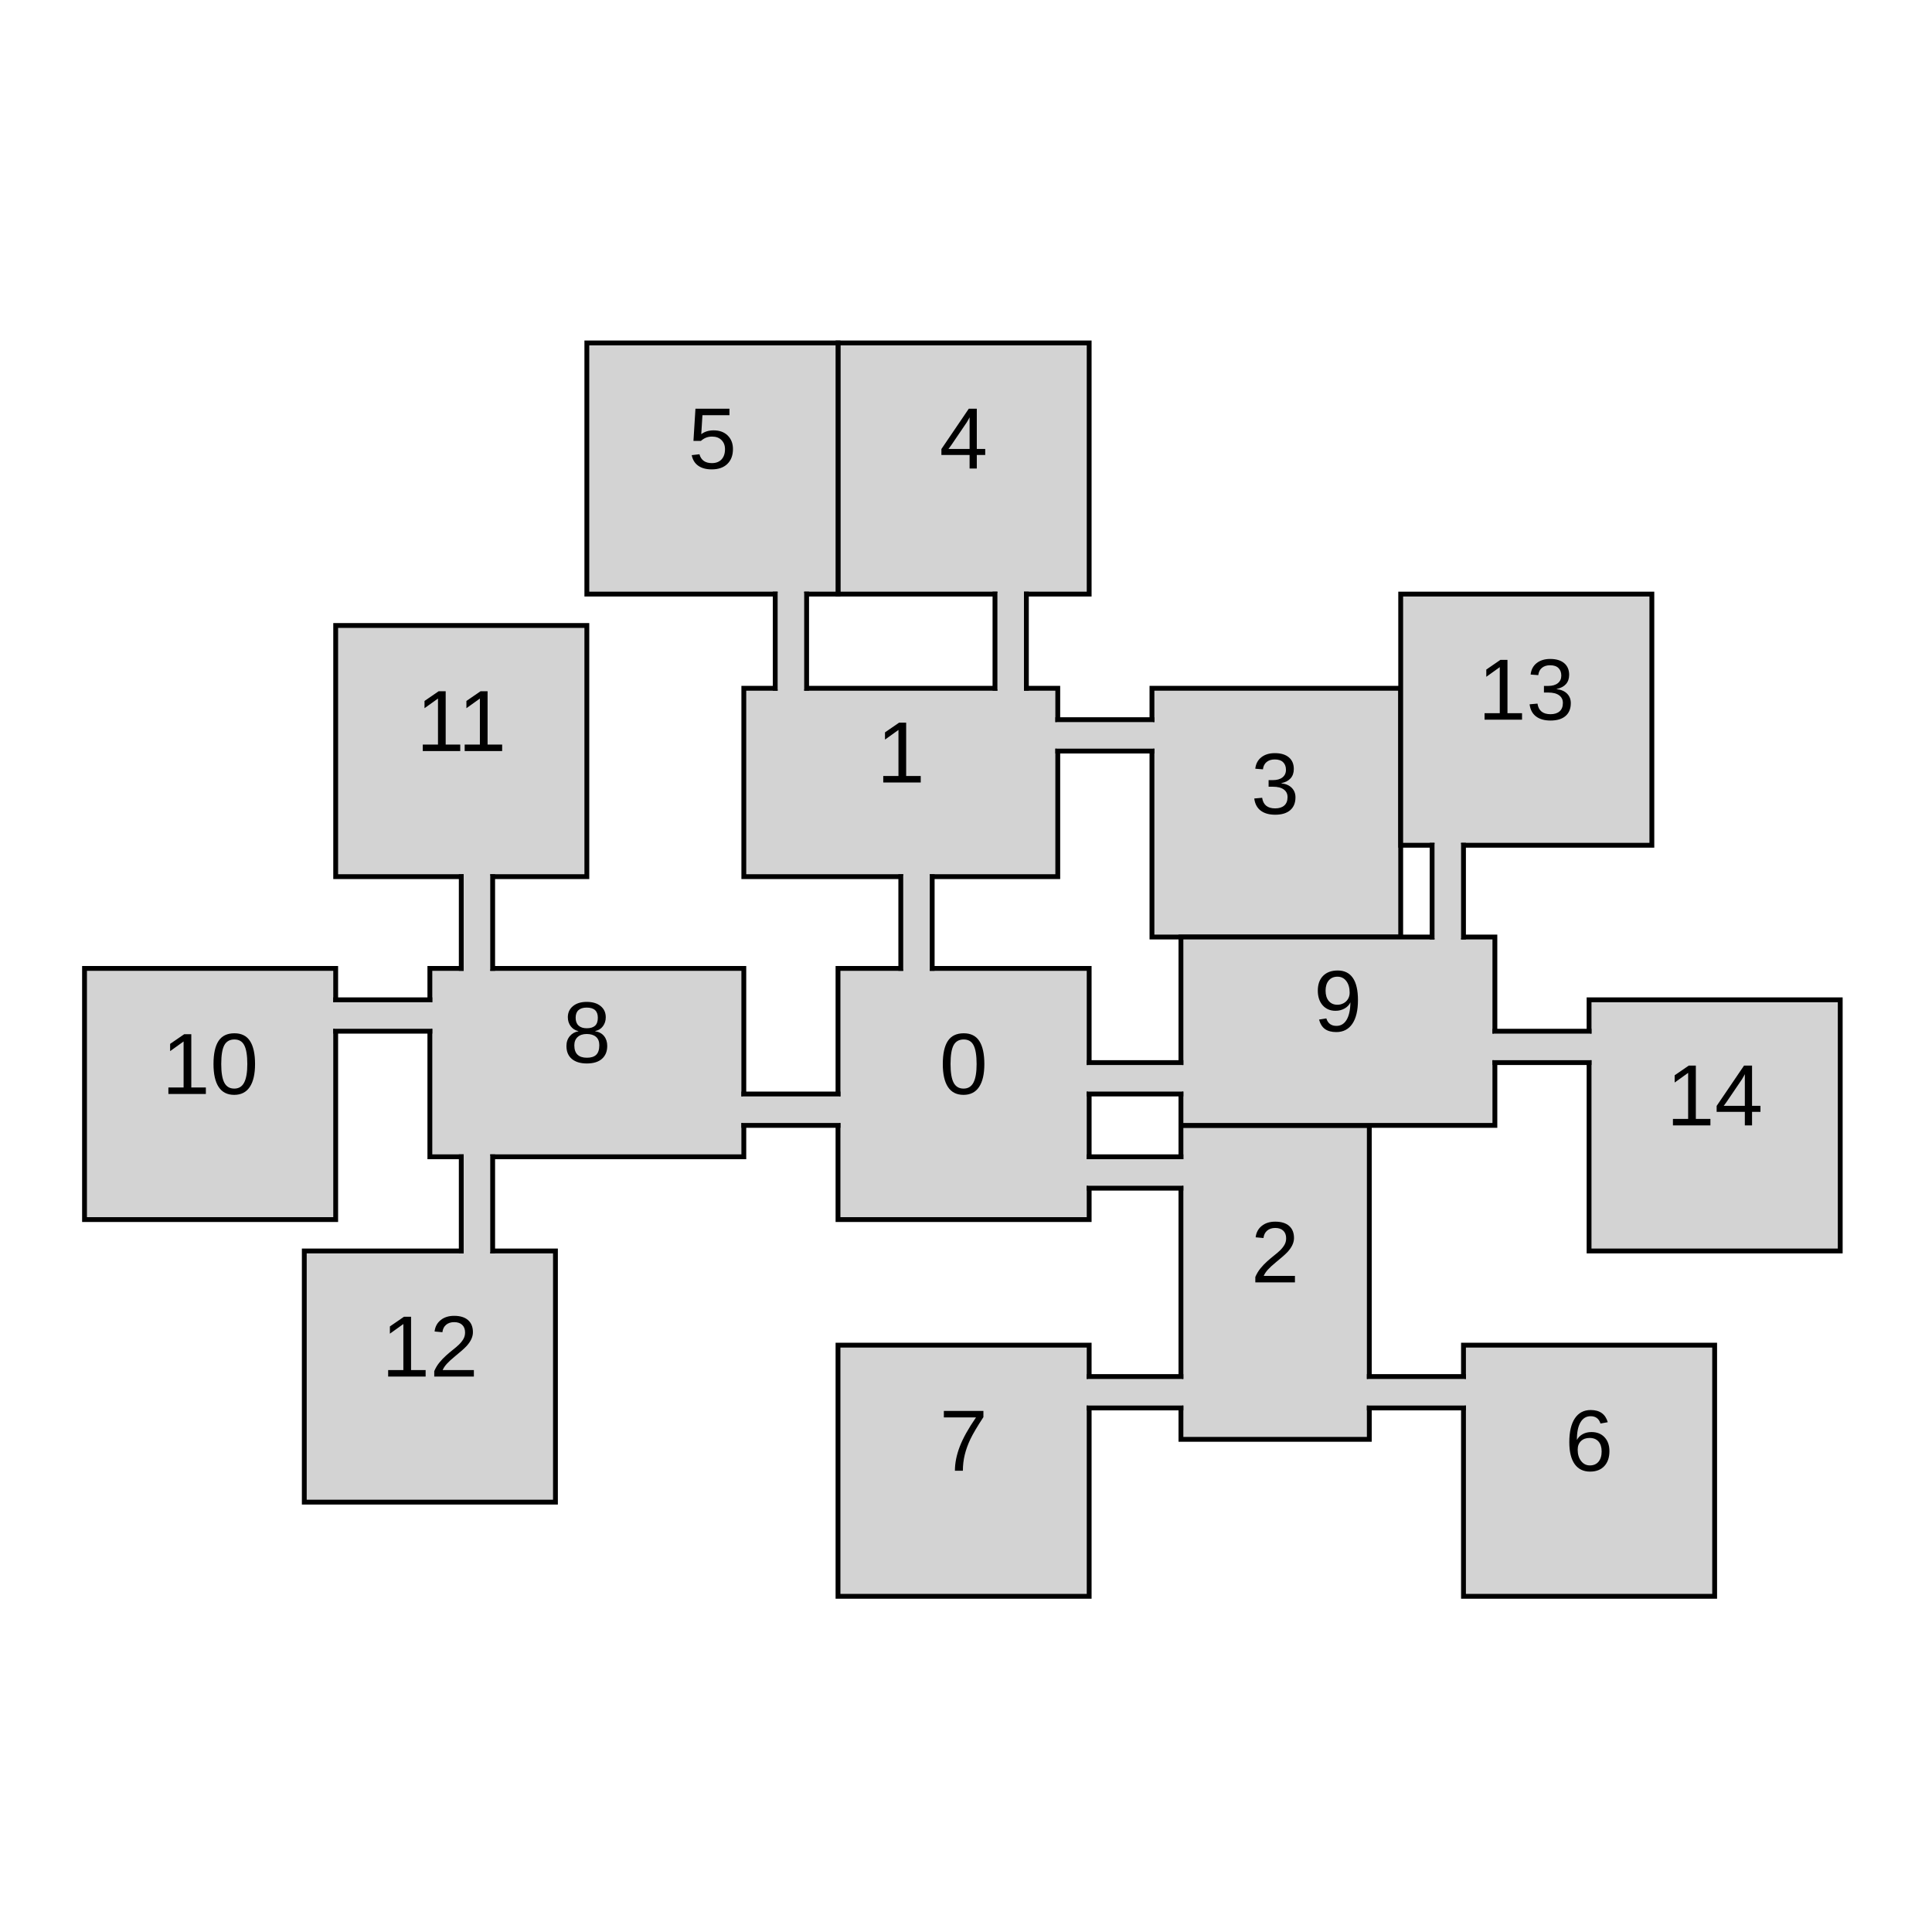
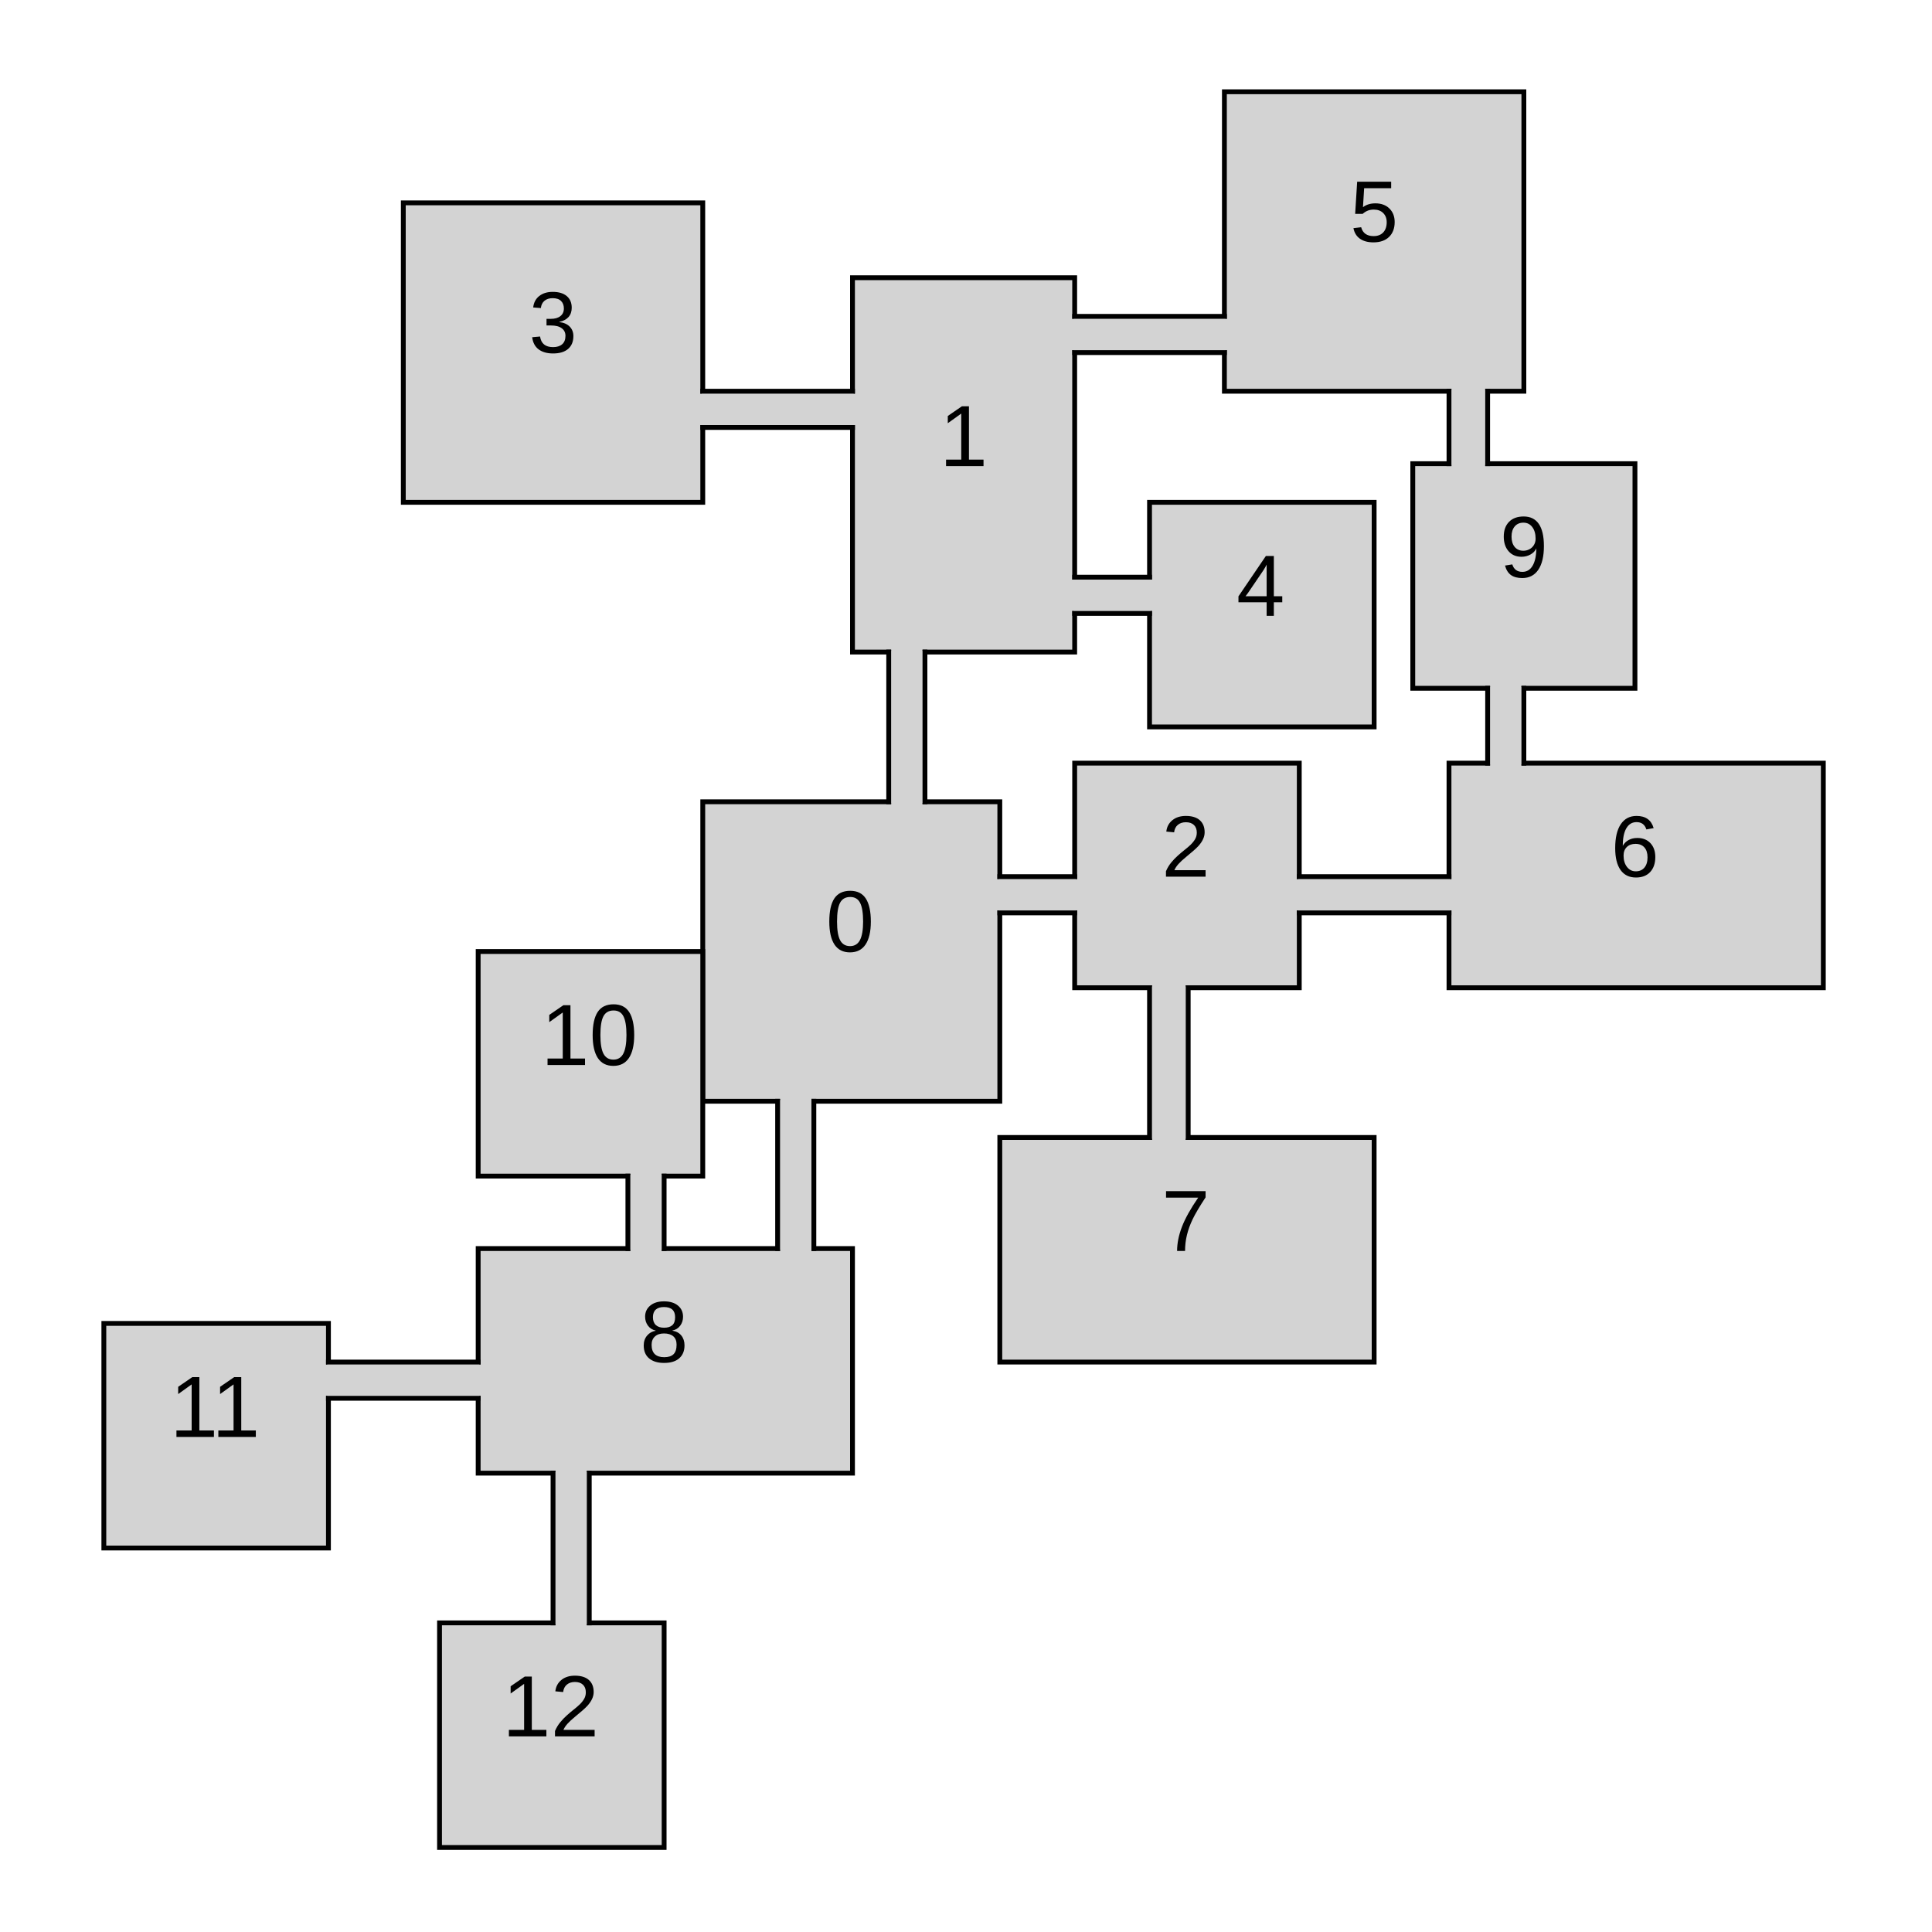
<svg xmlns="http://www.w3.org/2000/svg" viewBox="0 0 800 800">
-   <polygon points="347,401 451,401 451,505 347,505 " style="fill:rgb(211,211,211);stroke:rgb(211,211,211)" />
-   <path d="M 451 505 L 347 505 L 347 466 M 347 453 L 347 401 L 373 401 M 386 401 L 451 401 L 451 440 M 451 453 L 451 479 M 451 492 L 451 505 " fill="none" stroke="black" stroke-linecap="square" stroke-width="2" />
-   <text x="399" y="453" alignment-baseline="middle" text-anchor="middle" style="font-family: arial;" font-size="36">0</text>
-   <polygon points="308,285 438,285 438,363 308,363 " style="fill:rgb(211,211,211);stroke:rgb(211,211,211)" />
-   <path d="M 373 363 L 308 363 L 308 285 L 321 285 M 334 285 L 412 285 M 425 285 L 438 285 L 438 298 M 438 311 L 438 363 L 386 363 M 373 363 " fill="none" stroke="black" stroke-linecap="square" stroke-width="2" />
-   <text x="373" y="324" alignment-baseline="middle" text-anchor="middle" style="font-family: arial;" font-size="36">1</text>
-   <polygon points="489,596 489,466 567,466 567,596 " style="fill:rgb(211,211,211);stroke:rgb(211,211,211)" />
-   <path d="M 567 583 L 567 596 L 489 596 L 489 583 M 489 570 L 489 492 M 489 479 L 489 466 L 567 466 L 567 570 M 567 583 " fill="none" stroke="black" stroke-linecap="square" stroke-width="2" />
-   <text x="528" y="531" alignment-baseline="middle" text-anchor="middle" style="font-family: arial;" font-size="36">2</text>
-   <polygon points="477,388 477,285 580,285 580,388 " style="fill:rgb(211,211,211);stroke:rgb(211,211,211)" />
-   <path d="M 580 285 L 580 388 L 477 388 L 477 311 M 477 298 L 477 285 L 580 285 " fill="none" stroke="black" stroke-linecap="square" stroke-width="2" />
-   <text x="528" y="337" alignment-baseline="middle" text-anchor="middle" style="font-family: arial;" font-size="36">3</text>
-   <polygon points="347,142 451,142 451,246 347,246 " style="fill:rgb(211,211,211);stroke:rgb(211,211,211)" />
-   <path d="M 412 246 L 347 246 L 347 142 L 451 142 L 451 246 L 425 246 M 412 246 " fill="none" stroke="black" stroke-linecap="square" stroke-width="2" />
-   <text x="399" y="194" alignment-baseline="middle" text-anchor="middle" style="font-family: arial;" font-size="36">4</text>
-   <polygon points="243,246 243,142 347,142 347,246 " style="fill:rgb(211,211,211);stroke:rgb(211,211,211)" />
-   <path d="M 347 142 L 347 246 L 334 246 M 321 246 L 243 246 L 243 142 L 347 142 " fill="none" stroke="black" stroke-linecap="square" stroke-width="2" />
-   <text x="295" y="194" alignment-baseline="middle" text-anchor="middle" style="font-family: arial;" font-size="36">5</text>
-   <polygon points="606,557 710,557 710,661 606,661 " style="fill:rgb(211,211,211);stroke:rgb(211,211,211)" />
-   <path d="M 710 661 L 606 661 L 606 583 M 606 570 L 606 557 L 710 557 L 710 661 " fill="none" stroke="black" stroke-linecap="square" stroke-width="2" />
-   <text x="658" y="609" alignment-baseline="middle" text-anchor="middle" style="font-family: arial;" font-size="36">6</text>
-   <polygon points="347,557 451,557 451,661 347,661 " style="fill:rgb(211,211,211);stroke:rgb(211,211,211)" />
-   <path d="M 451 661 L 347 661 L 347 557 L 451 557 L 451 570 M 451 583 L 451 661 " fill="none" stroke="black" stroke-linecap="square" stroke-width="2" />
-   <text x="399" y="609" alignment-baseline="middle" text-anchor="middle" style="font-family: arial;" font-size="36">7</text>
-   <polygon points="178,401 308,401 308,479 178,479 " style="fill:rgb(211,211,211);stroke:rgb(211,211,211)" />
-   <path d="M 191 479 L 178 479 L 178 427 M 178 414 L 178 401 L 191 401 M 204 401 L 308 401 L 308 453 M 308 466 L 308 479 L 204 479 M 191 479 " fill="none" stroke="black" stroke-linecap="square" stroke-width="2" />
-   <text x="243" y="440" alignment-baseline="middle" text-anchor="middle" style="font-family: arial;" font-size="36">8</text>
-   <polygon points="489,388 619,388 619,466 489,466 " style="fill:rgb(211,211,211);stroke:rgb(211,211,211)" />
-   <path d="M 619 466 L 489 466 L 489 453 M 489 440 L 489 388 L 593 388 M 606 388 L 619 388 L 619 427 M 619 440 L 619 466 " fill="none" stroke="black" stroke-linecap="square" stroke-width="2" />
-   <text x="554" y="427" alignment-baseline="middle" text-anchor="middle" style="font-family: arial;" font-size="36">9</text>
-   <polygon points="35,505 35,401 139,401 139,505 " style="fill:rgb(211,211,211);stroke:rgb(211,211,211)" />
-   <path d="M 139 427 L 139 505 L 35 505 L 35 401 L 139 401 L 139 414 M 139 427 " fill="none" stroke="black" stroke-linecap="square" stroke-width="2" />
-   <text x="87" y="453" alignment-baseline="middle" text-anchor="middle" style="font-family: arial;" font-size="36">10</text>
-   <polygon points="139,259 243,259 243,363 139,363 " style="fill:rgb(211,211,211);stroke:rgb(211,211,211)" />
-   <path d="M 191 363 L 139 363 L 139 259 L 243 259 L 243 363 L 204 363 M 191 363 " fill="none" stroke="black" stroke-linecap="square" stroke-width="2" />
-   <text x="191" y="311" alignment-baseline="middle" text-anchor="middle" style="font-family: arial;" font-size="36">11</text>
-   <polygon points="126,518 230,518 230,622 126,622 " style="fill:rgb(211,211,211);stroke:rgb(211,211,211)" />
-   <path d="M 230 622 L 126 622 L 126 518 L 191 518 M 204 518 L 230 518 L 230 622 " fill="none" stroke="black" stroke-linecap="square" stroke-width="2" />
-   <text x="178" y="570" alignment-baseline="middle" text-anchor="middle" style="font-family: arial;" font-size="36">12</text>
-   <polygon points="580,246 684,246 684,350 580,350 " style="fill:rgb(211,211,211);stroke:rgb(211,211,211)" />
-   <path d="M 593 350 L 580 350 L 580 246 L 684 246 L 684 350 L 606 350 M 593 350 " fill="none" stroke="black" stroke-linecap="square" stroke-width="2" />
-   <text x="632" y="298" alignment-baseline="middle" text-anchor="middle" style="font-family: arial;" font-size="36">13</text>
-   <polygon points="658,518 658,414 762,414 762,518 " style="fill:rgb(211,211,211);stroke:rgb(211,211,211)" />
-   <path d="M 762 414 L 762 518 L 658 518 L 658 440 M 658 427 L 658 414 L 762 414 " fill="none" stroke="black" stroke-linecap="square" stroke-width="2" />
-   <text x="710" y="466" alignment-baseline="middle" text-anchor="middle" style="font-family: arial;" font-size="36">14</text>
-   <polygon points="373,363 386,363 386,401 373,401 " style="fill:rgb(211,211,211);stroke:rgb(211,211,211)" />
-   <path d="M 373 401 L 373 401 L 373 363 L 373 363 M 386 363 L 386 401 L 386 401 M 373 401 " fill="none" stroke="black" stroke-linecap="square" stroke-width="2" />
-   <polygon points="451,492 451,479 489,479 489,492 " style="fill:rgb(211,211,211);stroke:rgb(211,211,211)" />
-   <path d="M 489 492 L 489 492 L 451 492 L 451 492 M 451 479 L 489 479 L 489 479 M 489 492 " fill="none" stroke="black" stroke-linecap="square" stroke-width="2" />
-   <polygon points="308,466 308,453 347,453 347,466 " style="fill:rgb(211,211,211);stroke:rgb(211,211,211)" />
-   <path d="M 347 466 L 347 466 L 308 466 L 308 466 M 308 453 L 347 453 L 347 453 M 347 466 " fill="none" stroke="black" stroke-linecap="square" stroke-width="2" />
-   <polygon points="451,453 451,440 489,440 489,453 " style="fill:rgb(211,211,211);stroke:rgb(211,211,211)" />
-   <path d="M 489 453 L 489 453 L 451 453 L 451 453 M 451 440 L 489 440 L 489 440 M 489 453 " fill="none" stroke="black" stroke-linecap="square" stroke-width="2" />
-   <polygon points="438,311 438,298 477,298 477,311 " style="fill:rgb(211,211,211);stroke:rgb(211,211,211)" />
-   <path d="M 477 311 L 477 311 L 438 311 L 438 311 M 438 298 L 477 298 L 477 298 M 477 311 " fill="none" stroke="black" stroke-linecap="square" stroke-width="2" />
-   <polygon points="412,246 425,246 425,285 412,285 " style="fill:rgb(211,211,211);stroke:rgb(211,211,211)" />
-   <path d="M 412 285 L 412 285 L 412 246 L 412 246 M 425 246 L 425 285 L 425 285 M 412 285 " fill="none" stroke="black" stroke-linecap="square" stroke-width="2" />
-   <polygon points="321,246 334,246 334,285 321,285 " style="fill:rgb(211,211,211);stroke:rgb(211,211,211)" />
-   <path d="M 321 285 L 321 285 L 321 246 L 321 246 M 334 246 L 334 285 L 334 285 M 321 285 " fill="none" stroke="black" stroke-linecap="square" stroke-width="2" />
-   <polygon points="567,583 567,570 606,570 606,583 " style="fill:rgb(211,211,211);stroke:rgb(211,211,211)" />
-   <path d="M 606 583 L 606 583 L 567 583 L 567 583 M 567 570 L 606 570 L 606 570 M 606 583 " fill="none" stroke="black" stroke-linecap="square" stroke-width="2" />
-   <polygon points="451,583 451,570 489,570 489,583 " style="fill:rgb(211,211,211);stroke:rgb(211,211,211)" />
-   <path d="M 489 583 L 489 583 L 451 583 L 451 583 M 451 570 L 489 570 L 489 570 M 489 583 " fill="none" stroke="black" stroke-linecap="square" stroke-width="2" />
-   <polygon points="139,427 139,414 178,414 178,427 " style="fill:rgb(211,211,211);stroke:rgb(211,211,211)" />
-   <path d="M 178 427 L 178 427 L 139 427 L 139 427 M 139 414 L 178 414 L 178 414 M 178 427 " fill="none" stroke="black" stroke-linecap="square" stroke-width="2" />
-   <polygon points="191,363 204,363 204,401 191,401 " style="fill:rgb(211,211,211);stroke:rgb(211,211,211)" />
-   <path d="M 191 401 L 191 401 L 191 363 L 191 363 M 204 363 L 204 401 L 204 401 M 191 401 " fill="none" stroke="black" stroke-linecap="square" stroke-width="2" />
-   <polygon points="191,479 204,479 204,518 191,518 " style="fill:rgb(211,211,211);stroke:rgb(211,211,211)" />
-   <path d="M 191 518 L 191 518 L 191 479 L 191 479 M 204 479 L 204 518 L 204 518 M 191 518 " fill="none" stroke="black" stroke-linecap="square" stroke-width="2" />
-   <polygon points="593,350 606,350 606,388 593,388 " style="fill:rgb(211,211,211);stroke:rgb(211,211,211)" />
-   <path d="M 593 388 L 593 388 L 593 350 L 593 350 M 606 350 L 606 388 L 606 388 M 593 388 " fill="none" stroke="black" stroke-linecap="square" stroke-width="2" />
-   <polygon points="619,440 619,427 658,427 658,440 " style="fill:rgb(211,211,211);stroke:rgb(211,211,211)" />
-   <path d="M 658 440 L 658 440 L 619 440 L 619 440 M 619 427 L 658 427 L 658 427 M 658 440 " fill="none" stroke="black" stroke-linecap="square" stroke-width="2" />
+   <polygon points="291,456 291,332 414,332 414,456 " style="fill:rgb(211,211,211);stroke:rgb(211,211,211)" />
+   <path d="M 414 378 L 414 456 L 337 456 M 322 456 L 291 456 L 291 332 L 368 332 M 383 332 L 414 332 L 414 363 M 414 378 " fill="none" stroke="black" stroke-linecap="square" stroke-width="2" />
+   <text x="352" y="394" alignment-baseline="middle" text-anchor="middle" style="font-family: arial;" font-size="36">0</text>
+   <polygon points="353,270 353,115 445,115 445,270 " style="fill:rgb(211,211,211);stroke:rgb(211,211,211)" />
+   <path d="M 445 254 L 445 270 L 383 270 M 368 270 L 353 270 L 353 177 M 353 162 L 353 115 L 445 115 L 445 131 M 445 146 L 445 239 M 445 254 " fill="none" stroke="black" stroke-linecap="square" stroke-width="2" />
+   <text x="399" y="193" alignment-baseline="middle" text-anchor="middle" style="font-family: arial;" font-size="36">1</text>
+   <polygon points="445,316 538,316 538,409 445,409 " style="fill:rgb(211,211,211);stroke:rgb(211,211,211)" />
+   <path d="M 476 409 L 445 409 L 445 378 M 445 363 L 445 316 L 538 316 L 538 363 M 538 378 L 538 409 L 492 409 M 476 409 " fill="none" stroke="black" stroke-linecap="square" stroke-width="2" />
+   <text x="491" y="363" alignment-baseline="middle" text-anchor="middle" style="font-family: arial;" font-size="36">2</text>
+   <polygon points="167,208 167,84 291,84 291,208 " style="fill:rgb(211,211,211);stroke:rgb(211,211,211)" />
+   <path d="M 291 177 L 291 208 L 167 208 L 167 84 L 291 84 L 291 162 M 291 177 " fill="none" stroke="black" stroke-linecap="square" stroke-width="2" />
+   <text x="229" y="146" alignment-baseline="middle" text-anchor="middle" style="font-family: arial;" font-size="36">3</text>
+   <polygon points="476,208 569,208 569,301 476,301 " style="fill:rgb(211,211,211);stroke:rgb(211,211,211)" />
+   <path d="M 569 301 L 476 301 L 476 254 M 476 239 L 476 208 L 569 208 L 569 301 " fill="none" stroke="black" stroke-linecap="square" stroke-width="2" />
+   <text x="522" y="255" alignment-baseline="middle" text-anchor="middle" style="font-family: arial;" font-size="36">4</text>
+   <polygon points="507,162 507,38 631,38 631,162 " style="fill:rgb(211,211,211);stroke:rgb(211,211,211)" />
+   <path d="M 631 38 L 631 162 L 616 162 M 600 162 L 507 162 L 507 146 M 507 131 L 507 38 L 631 38 " fill="none" stroke="black" stroke-linecap="square" stroke-width="2" />
+   <text x="569" y="100" alignment-baseline="middle" text-anchor="middle" style="font-family: arial;" font-size="36">5</text>
+   <polygon points="600,316 755,316 755,409 600,409 " style="fill:rgb(211,211,211);stroke:rgb(211,211,211)" />
+   <path d="M 755 409 L 600 409 L 600 378 M 600 363 L 600 316 L 616 316 M 631 316 L 755 316 L 755 409 " fill="none" stroke="black" stroke-linecap="square" stroke-width="2" />
+   <text x="677" y="363" alignment-baseline="middle" text-anchor="middle" style="font-family: arial;" font-size="36">6</text>
+   <polygon points="414,471 569,471 569,564 414,564 " style="fill:rgb(211,211,211);stroke:rgb(211,211,211)" />
+   <path d="M 569 564 L 414 564 L 414 471 L 476 471 M 492 471 L 569 471 L 569 564 " fill="none" stroke="black" stroke-linecap="square" stroke-width="2" />
+   <text x="491" y="518" alignment-baseline="middle" text-anchor="middle" style="font-family: arial;" font-size="36">7</text>
+   <polygon points="198,517 353,517 353,610 198,610 " style="fill:rgb(211,211,211);stroke:rgb(211,211,211)" />
+   <path d="M 229 610 L 198 610 L 198 579 M 198 564 L 198 517 L 260 517 M 275 517 L 322 517 M 337 517 L 353 517 L 353 610 L 244 610 M 229 610 " fill="none" stroke="black" stroke-linecap="square" stroke-width="2" />
+   <text x="275" y="564" alignment-baseline="middle" text-anchor="middle" style="font-family: arial;" font-size="36">8</text>
+   <polygon points="585,285 585,192 677,192 677,285 " style="fill:rgb(211,211,211);stroke:rgb(211,211,211)" />
+   <path d="M 677 192 L 677 285 L 631 285 M 616 285 L 585 285 L 585 192 L 600 192 M 616 192 L 677 192 " fill="none" stroke="black" stroke-linecap="square" stroke-width="2" />
+   <text x="631" y="239" alignment-baseline="middle" text-anchor="middle" style="font-family: arial;" font-size="36">9</text>
+   <polygon points="198,394 291,394 291,487 198,487 " style="fill:rgb(211,211,211);stroke:rgb(211,211,211)" />
+   <path d="M 260 487 L 198 487 L 198 394 L 291 394 L 291 487 L 275 487 M 260 487 " fill="none" stroke="black" stroke-linecap="square" stroke-width="2" />
+   <text x="244" y="441" alignment-baseline="middle" text-anchor="middle" style="font-family: arial;" font-size="36">10</text>
+   <polygon points="43,548 136,548 136,641 43,641 " style="fill:rgb(211,211,211);stroke:rgb(211,211,211)" />
+   <path d="M 136 641 L 43 641 L 43 548 L 136 548 L 136 564 M 136 579 L 136 641 " fill="none" stroke="black" stroke-linecap="square" stroke-width="2" />
+   <text x="89" y="595" alignment-baseline="middle" text-anchor="middle" style="font-family: arial;" font-size="36">11</text>
+   <polygon points="182,672 275,672 275,765 182,765 " style="fill:rgb(211,211,211);stroke:rgb(211,211,211)" />
+   <path d="M 275 765 L 182 765 L 182 672 L 229 672 M 244 672 L 275 672 L 275 765 " fill="none" stroke="black" stroke-linecap="square" stroke-width="2" />
+   <text x="228" y="719" alignment-baseline="middle" text-anchor="middle" style="font-family: arial;" font-size="36">12</text>
+   <polygon points="368,270 383,270 383,332 368,332 " style="fill:rgb(211,211,211);stroke:rgb(211,211,211)" />
+   <path d="M 368 332 L 368 332 L 368 270 L 368 270 M 383 270 L 383 332 L 383 332 M 368 332 " fill="none" stroke="black" stroke-linecap="square" stroke-width="2" />
+   <polygon points="414,378 414,363 445,363 445,378 " style="fill:rgb(211,211,211);stroke:rgb(211,211,211)" />
+   <path d="M 445 378 L 445 378 L 414 378 L 414 378 M 414 363 L 445 363 L 445 363 M 445 378 " fill="none" stroke="black" stroke-linecap="square" stroke-width="2" />
+   <polygon points="322,456 337,456 337,517 322,517 " style="fill:rgb(211,211,211);stroke:rgb(211,211,211)" />
+   <path d="M 322 517 L 322 517 L 322 456 L 322 456 M 337 456 L 337 517 L 337 517 M 322 517 " fill="none" stroke="black" stroke-linecap="square" stroke-width="2" />
+   <polygon points="291,177 291,162 353,162 353,177 " style="fill:rgb(211,211,211);stroke:rgb(211,211,211)" />
+   <path d="M 353 177 L 353 177 L 291 177 L 291 177 M 291 162 L 353 162 L 353 162 M 353 177 " fill="none" stroke="black" stroke-linecap="square" stroke-width="2" />
+   <polygon points="445,254 445,239 476,239 476,254 " style="fill:rgb(211,211,211);stroke:rgb(211,211,211)" />
+   <path d="M 476 254 L 476 254 L 445 254 L 445 254 M 445 239 L 476 239 L 476 239 M 476 254 " fill="none" stroke="black" stroke-linecap="square" stroke-width="2" />
+   <polygon points="445,146 445,131 507,131 507,146 " style="fill:rgb(211,211,211);stroke:rgb(211,211,211)" />
+   <path d="M 507 146 L 507 146 L 445 146 L 445 146 M 445 131 L 507 131 L 507 131 M 507 146 " fill="none" stroke="black" stroke-linecap="square" stroke-width="2" />
+   <polygon points="538,378 538,363 600,363 600,378 " style="fill:rgb(211,211,211);stroke:rgb(211,211,211)" />
+   <path d="M 600 378 L 600 378 L 538 378 L 538 378 M 538 363 L 600 363 L 600 363 M 600 378 " fill="none" stroke="black" stroke-linecap="square" stroke-width="2" />
+   <polygon points="476,409 492,409 492,471 476,471 " style="fill:rgb(211,211,211);stroke:rgb(211,211,211)" />
+   <path d="M 476 471 L 476 471 L 476 409 L 476 409 M 492 409 L 492 471 L 492 471 M 476 471 " fill="none" stroke="black" stroke-linecap="square" stroke-width="2" />
+   <polygon points="600,162 616,162 616,192 600,192 " style="fill:rgb(211,211,211);stroke:rgb(211,211,211)" />
+   <path d="M 600 192 L 600 192 L 600 162 L 600 162 M 616 162 L 616 192 L 616 192 M 600 192 " fill="none" stroke="black" stroke-linecap="square" stroke-width="2" />
+   <polygon points="616,285 631,285 631,316 616,316 " style="fill:rgb(211,211,211);stroke:rgb(211,211,211)" />
+   <path d="M 616 316 L 616 316 L 616 285 L 616 285 M 631 285 L 631 316 L 631 316 M 616 316 " fill="none" stroke="black" stroke-linecap="square" stroke-width="2" />
+   <polygon points="260,487 275,487 275,517 260,517 " style="fill:rgb(211,211,211);stroke:rgb(211,211,211)" />
+   <path d="M 260 517 L 260 517 L 260 487 L 260 487 M 275 487 L 275 517 L 275 517 M 260 517 " fill="none" stroke="black" stroke-linecap="square" stroke-width="2" />
+   <polygon points="136,579 136,564 198,564 198,579 " style="fill:rgb(211,211,211);stroke:rgb(211,211,211)" />
+   <path d="M 198 579 L 198 579 L 136 579 L 136 579 M 136 564 L 198 564 L 198 564 M 198 579 " fill="none" stroke="black" stroke-linecap="square" stroke-width="2" />
+   <polygon points="229,610 244,610 244,672 229,672 " style="fill:rgb(211,211,211);stroke:rgb(211,211,211)" />
+   <path d="M 229 672 L 229 672 L 229 610 L 229 610 M 244 610 L 244 672 L 244 672 M 229 672 " fill="none" stroke="black" stroke-linecap="square" stroke-width="2" />
</svg>
